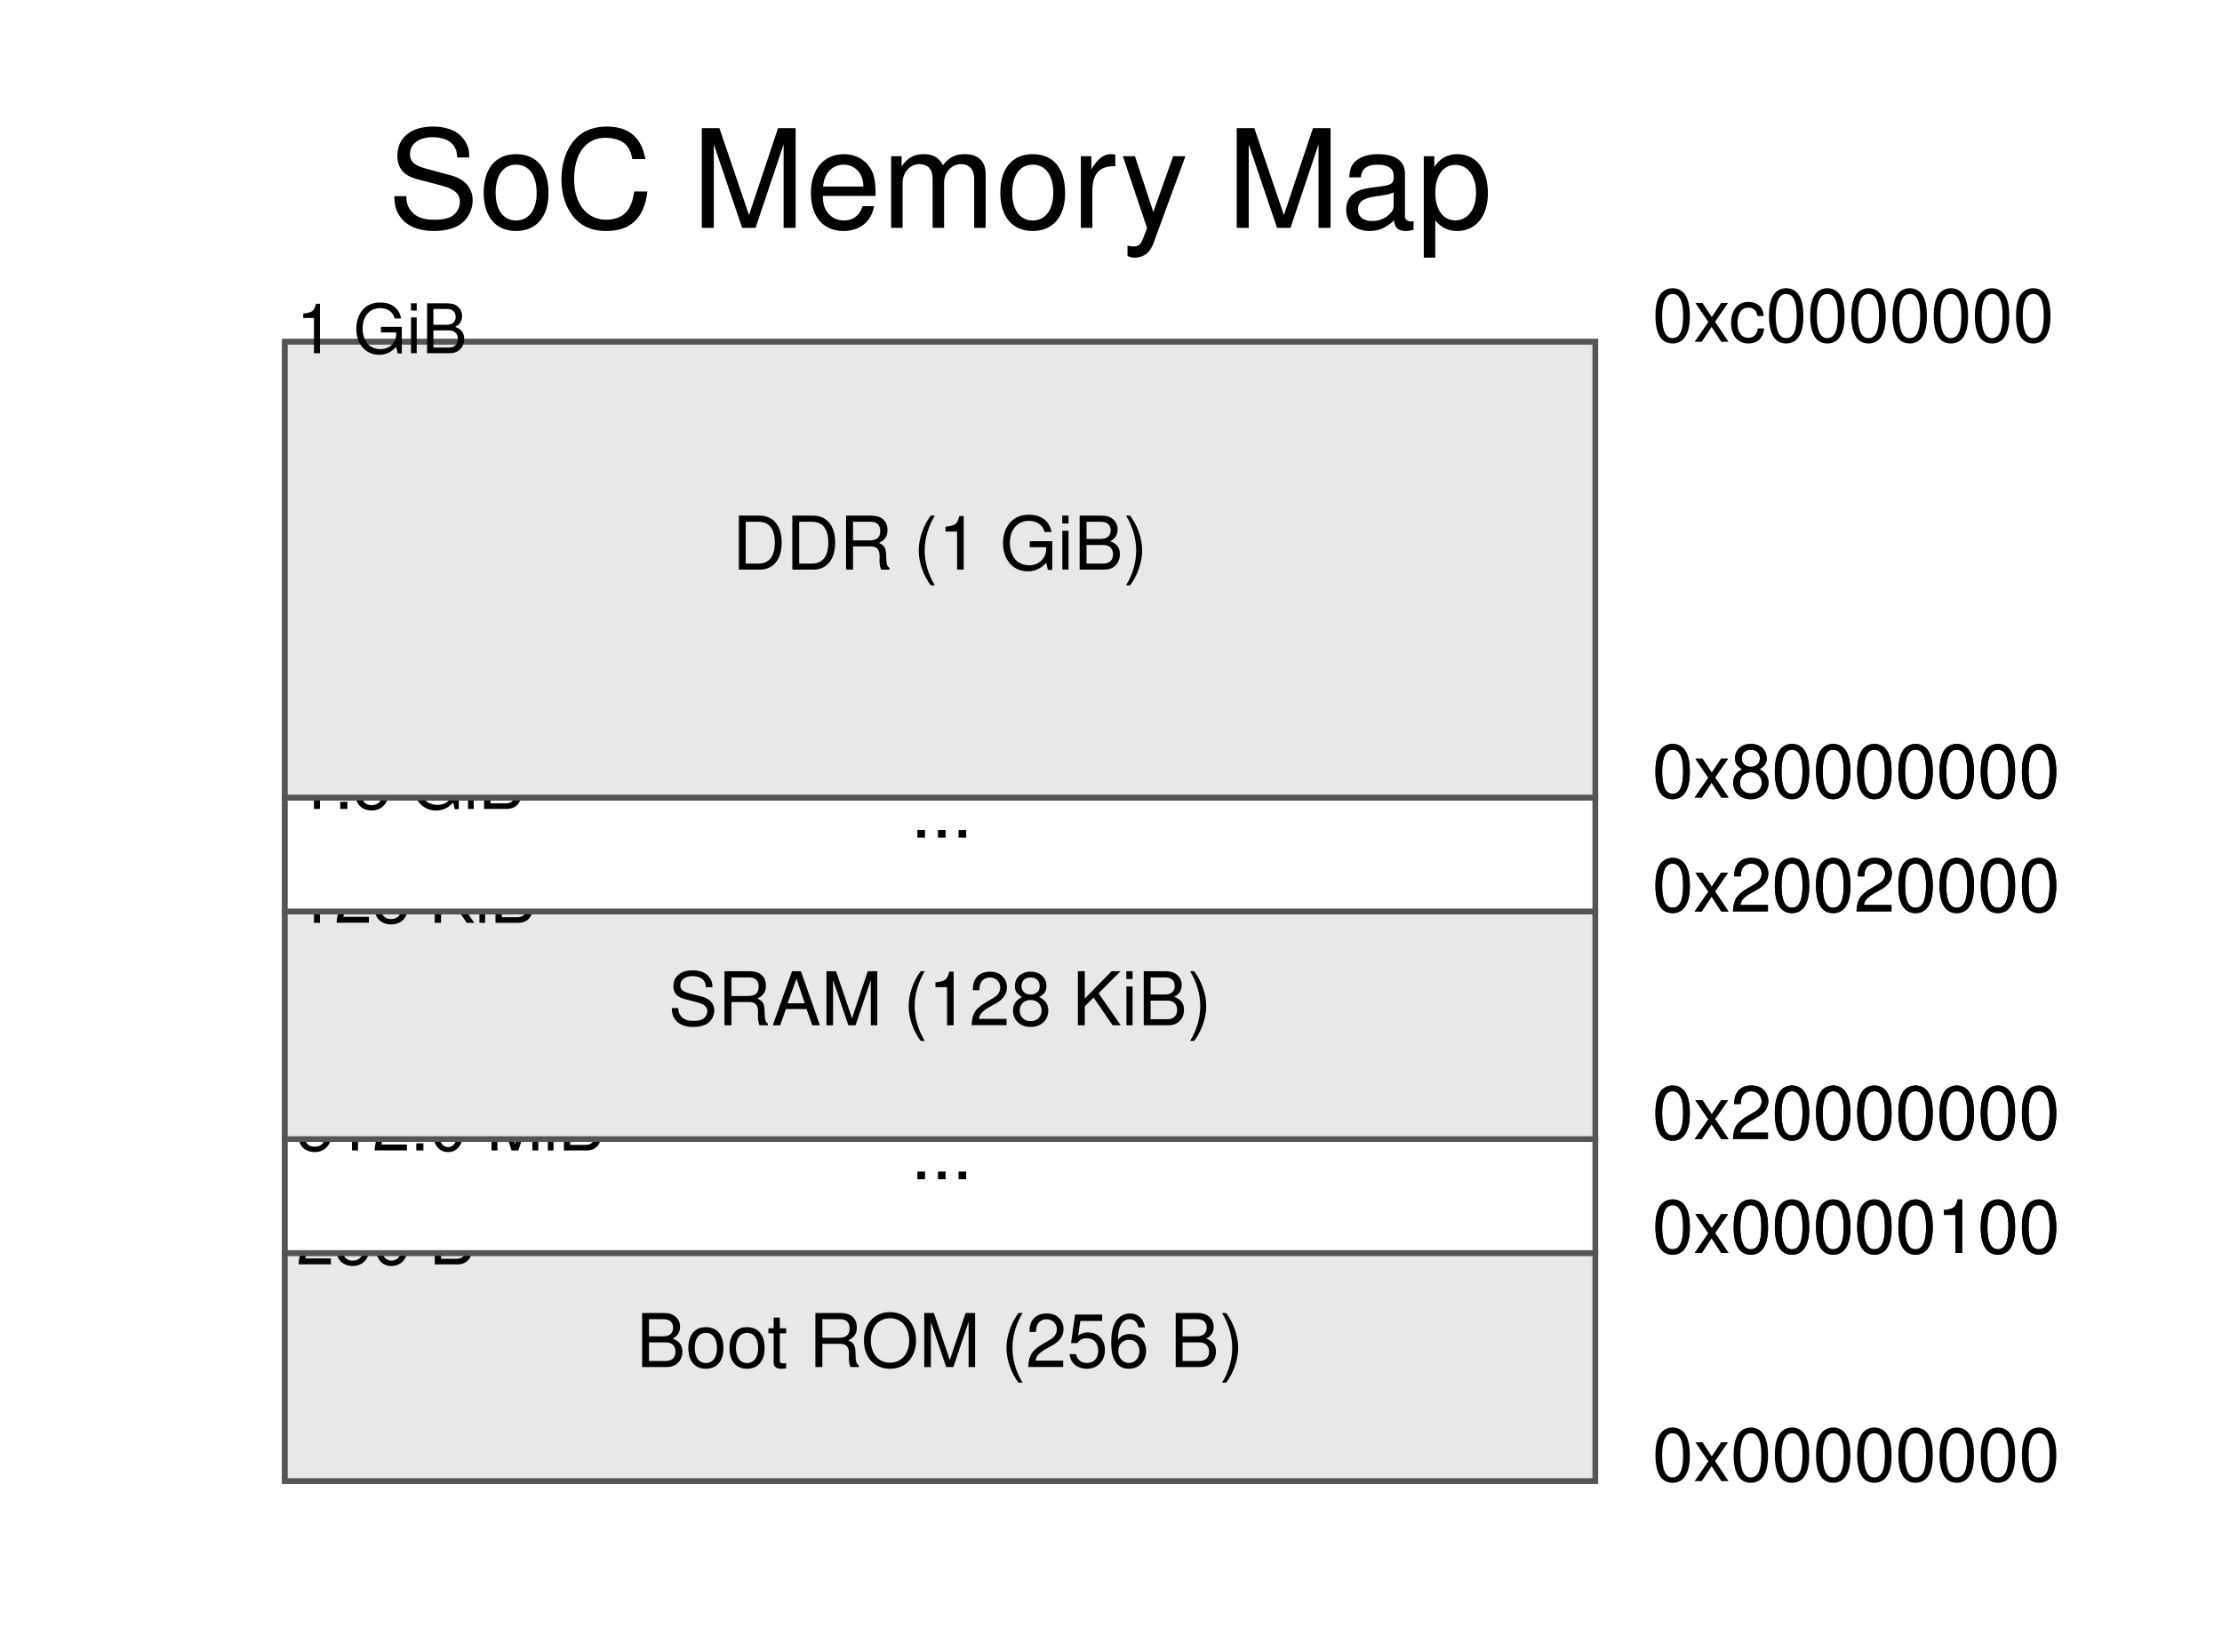
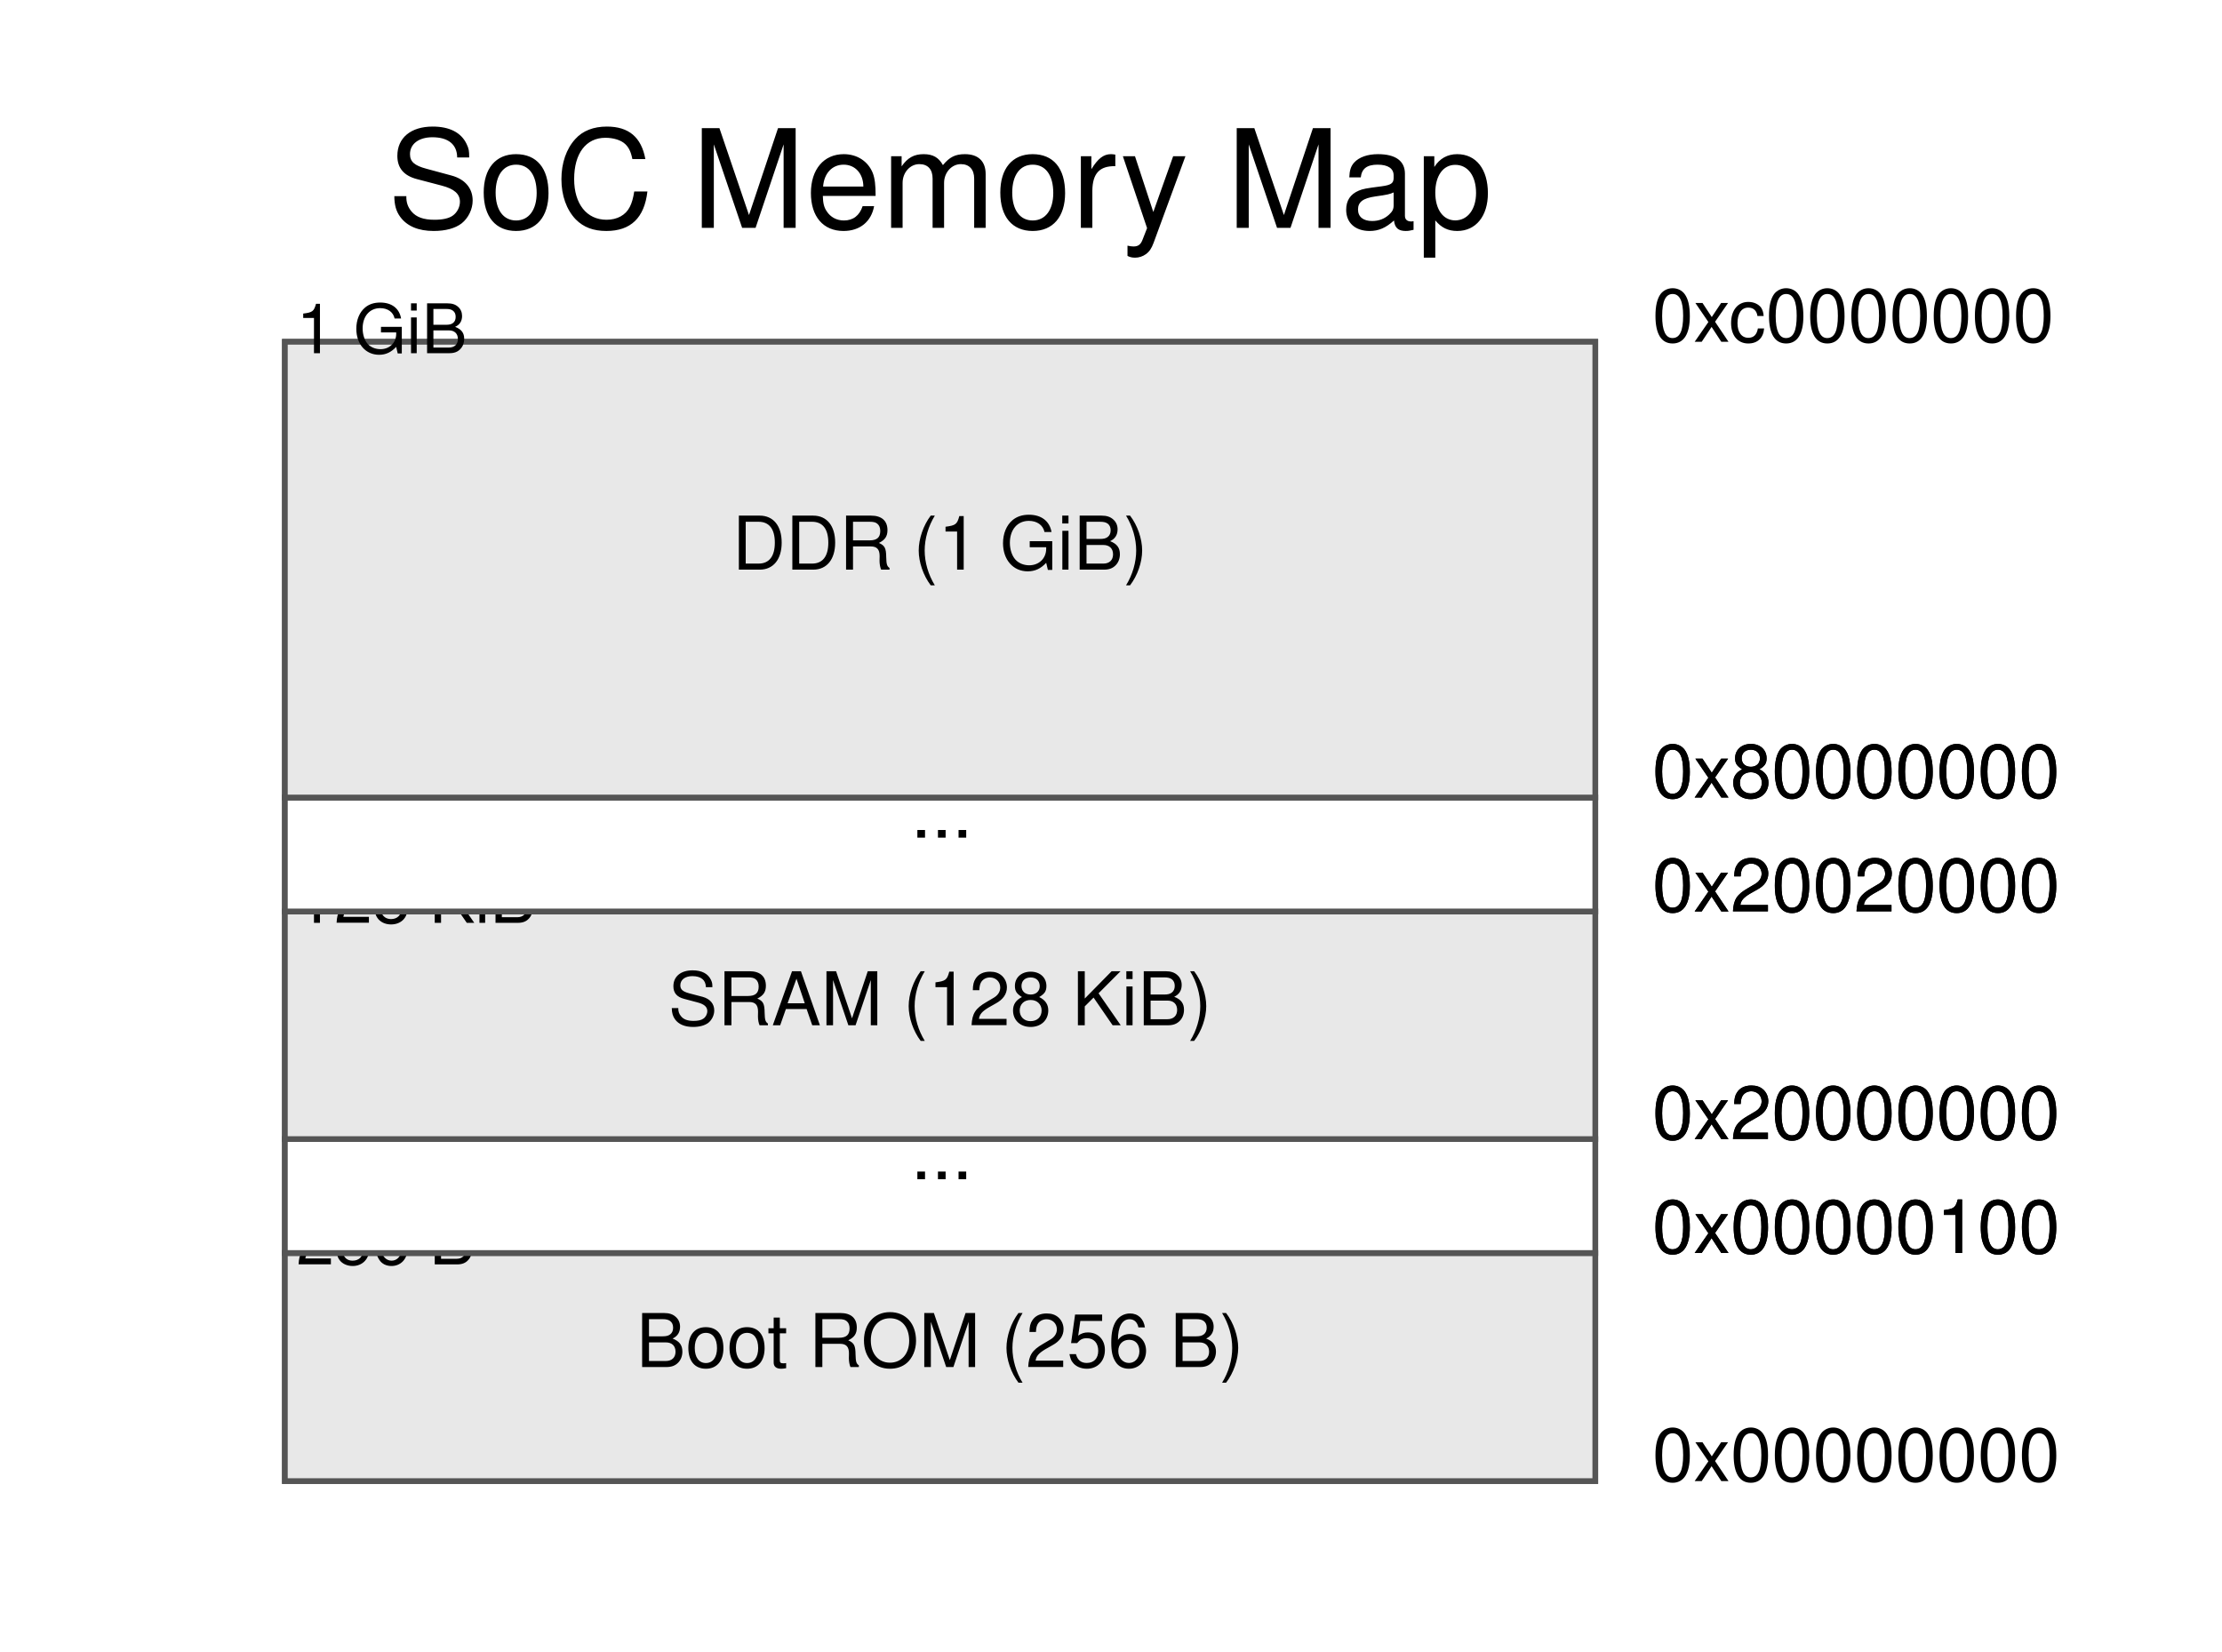
<svg xmlns="http://www.w3.org/2000/svg" width="390" height="290" viewBox="0 0 390 290">
  <rect x="0" y="0" width="390" height="290" fill="#ffffff" />
  <g>
    <text x="115.0" y="-20" stroke="none" fill="#000000" stroke-width="0" font-size="24px" font-weight="normal" font-family="Helvetica" text-anchor="middle" alignment-baseline="middle" transform="translate(50.0,60.0)">SoC Memory Map</text>
    <g transform="translate(50.0,219.961)">
      <rect x="0" y="0" width="230.0" height="40.039" fill="#ffffff" stroke="#555555" stroke-width="1" />
      <rect x="0" y="0.0" width="230.0" height="40.039" fill="#e8e8e8" stroke="#555555" stroke-width="1" />
      <text x="115.0" y="20.019" stroke="none" fill="#000000" stroke-width="0" font-size="13" font-weight="normal" font-family="Helvetica" text-anchor="middle" alignment-baseline="middle">Boot ROM (256 B)</text>
      <text x="240.0" y="40.039" stroke="none" fill="#000000" stroke-width="0" font-size="13" font-weight="normal" font-family="Helvetica" text-anchor="start" alignment-baseline="middle">0x00000000</text>
      <text x="240.0" y="0.0" stroke="none" fill="#000000" stroke-width="0" font-size="13" font-weight="normal" font-family="Helvetica" text-anchor="start" alignment-baseline="middle">0x00000100</text>
      <text x="2" y="2.0" stroke="none" fill="#000000" stroke-width="0" font-size="12px" font-weight="normal" font-family="Helvetica" text-anchor="start" alignment-baseline="hanging">256 B</text>
    </g>
    <g transform="translate(50.0,199.961)">
      <rect x="0" y="0" width="230.0" height="20" fill="#ffffff" stroke="#555555" stroke-width="1" />
      <rect x="0" y="0.0" width="230.0" height="20.0" fill="#ffffff" stroke="#555555" stroke-width="1" />
      <text x="115.0" y="10.0" stroke="none" fill="#000000" stroke-width="0" font-size="13" font-weight="normal" font-family="Helvetica" text-anchor="middle" alignment-baseline="middle">···</text>
      <text x="240.0" y="20.0" stroke="none" fill="#000000" stroke-width="0" font-size="13" font-weight="normal" font-family="Helvetica" text-anchor="start" alignment-baseline="middle">0x00000100</text>
      <text x="240.0" y="0.0" stroke="none" fill="#000000" stroke-width="0" font-size="13" font-weight="normal" font-family="Helvetica" text-anchor="start" alignment-baseline="middle">0x20000000</text>
-       <text x="2" y="2.0" stroke="none" fill="#000000" stroke-width="0" font-size="12px" font-weight="normal" font-family="Helvetica" text-anchor="start" alignment-baseline="hanging">512.0 MiB</text>
    </g>
    <g transform="translate(50.0,160.0)">
      <rect x="0" y="0" width="230.0" height="39.961" fill="#ffffff" stroke="#555555" stroke-width="1" />
      <rect x="0" y="0.0" width="230.0" height="39.961" fill="#e8e8e8" stroke="#555555" stroke-width="1" />
      <text x="115.0" y="19.981" stroke="none" fill="#000000" stroke-width="0" font-size="13" font-weight="normal" font-family="Helvetica" text-anchor="middle" alignment-baseline="middle">SRAM (128 KiB)</text>
      <text x="240.0" y="39.961" stroke="none" fill="#000000" stroke-width="0" font-size="13" font-weight="normal" font-family="Helvetica" text-anchor="start" alignment-baseline="middle">0x20000000</text>
      <text x="240.0" y="0.0" stroke="none" fill="#000000" stroke-width="0" font-size="13" font-weight="normal" font-family="Helvetica" text-anchor="start" alignment-baseline="middle">0x20020000</text>
      <text x="2" y="2.0" stroke="none" fill="#000000" stroke-width="0" font-size="12px" font-weight="normal" font-family="Helvetica" text-anchor="start" alignment-baseline="hanging">128 KiB</text>
    </g>
    <g transform="translate(50.0,140.0)">
      <rect x="0" y="0" width="230.0" height="20" fill="#ffffff" stroke="#555555" stroke-width="1" />
      <rect x="0" y="0.0" width="230.0" height="20.0" fill="#ffffff" stroke="#555555" stroke-width="1" />
      <text x="115.0" y="10.0" stroke="none" fill="#000000" stroke-width="0" font-size="13" font-weight="normal" font-family="Helvetica" text-anchor="middle" alignment-baseline="middle">···</text>
      <text x="240.0" y="20.0" stroke="none" fill="#000000" stroke-width="0" font-size="13" font-weight="normal" font-family="Helvetica" text-anchor="start" alignment-baseline="middle">0x20020000</text>
      <text x="240.0" y="0.0" stroke="none" fill="#000000" stroke-width="0" font-size="13" font-weight="normal" font-family="Helvetica" text-anchor="start" alignment-baseline="middle">0x80000000</text>
-       <text x="2" y="2.0" stroke="none" fill="#000000" stroke-width="0" font-size="12px" font-weight="normal" font-family="Helvetica" text-anchor="start" alignment-baseline="hanging">1.5 GiB</text>
    </g>
    <g transform="translate(50.0,60.0)">
      <rect x="0" y="0" width="230.0" height="80.0" fill="#ffffff" stroke="#555555" stroke-width="1" />
      <rect x="0" y="0.0" width="230.0" height="80.0" fill="#e8e8e8" stroke="#555555" stroke-width="1" />
      <text x="115.0" y="40.0" stroke="none" fill="#000000" stroke-width="0" font-size="13" font-weight="normal" font-family="Helvetica" text-anchor="middle" alignment-baseline="middle">DDR (1 GiB)</text>
      <text x="240.0" y="80.0" stroke="none" fill="#000000" stroke-width="0" font-size="13" font-weight="normal" font-family="Helvetica" text-anchor="start" alignment-baseline="middle">0x80000000</text>
      <text x="240.0" y="0.0" stroke="none" fill="#000000" stroke-width="0" font-size="13" font-weight="normal" font-family="Helvetica" text-anchor="start" alignment-baseline="middle">0xc0000000</text>
      <text x="2" y="2.0" stroke="none" fill="#000000" stroke-width="0" font-size="12px" font-weight="normal" font-family="Helvetica" text-anchor="start" alignment-baseline="hanging">1 GiB</text>
    </g>
  </g>
  <g>
    <g transform="translate(50.0,219.961)" />
    <g transform="translate(50.0,199.961)" />
    <g transform="translate(50.0,160.0)" />
    <g transform="translate(50.0,140.0)" />
    <g transform="translate(50.0,60.0)" />
  </g>
  <g>
    <g transform="translate(50.0,219.961)">
      <g />
    </g>
    <g transform="translate(50.0,199.961)">
      <g />
    </g>
    <g transform="translate(50.0,160.0)">
      <g />
    </g>
    <g transform="translate(50.0,140.0)">
      <g />
    </g>
    <g transform="translate(50.0,60.0)">
      <g />
    </g>
  </g>
</svg>
